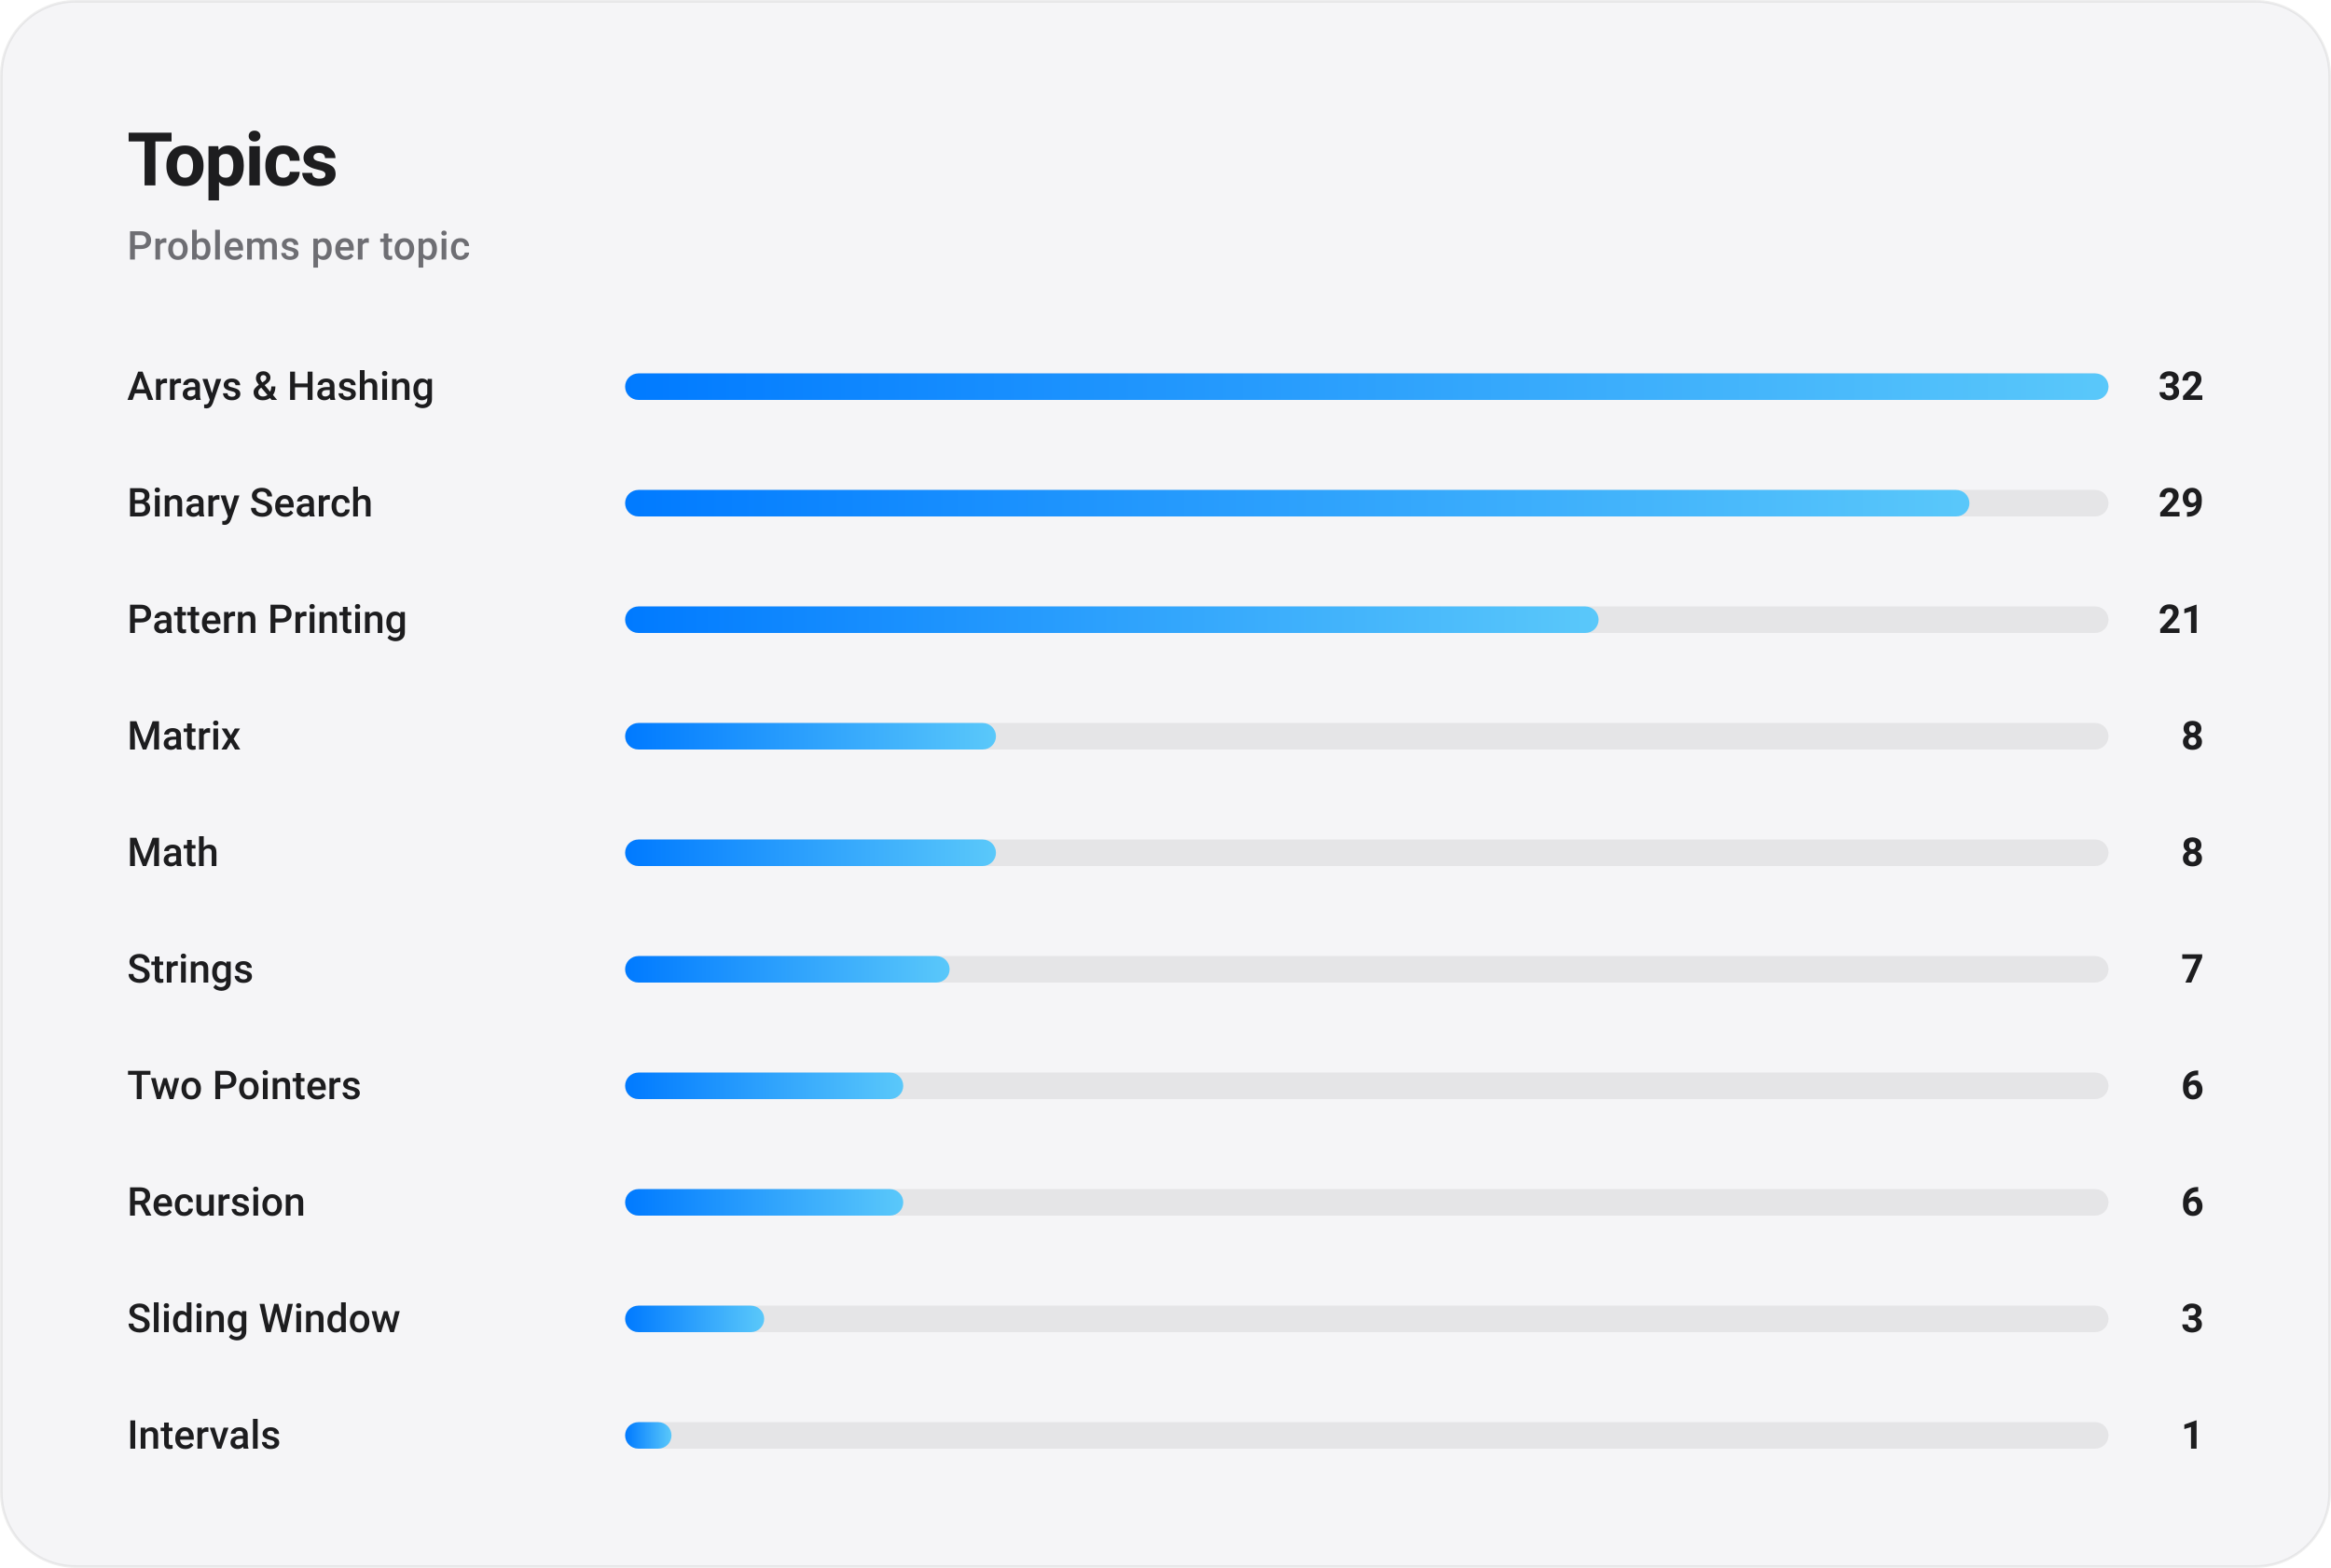
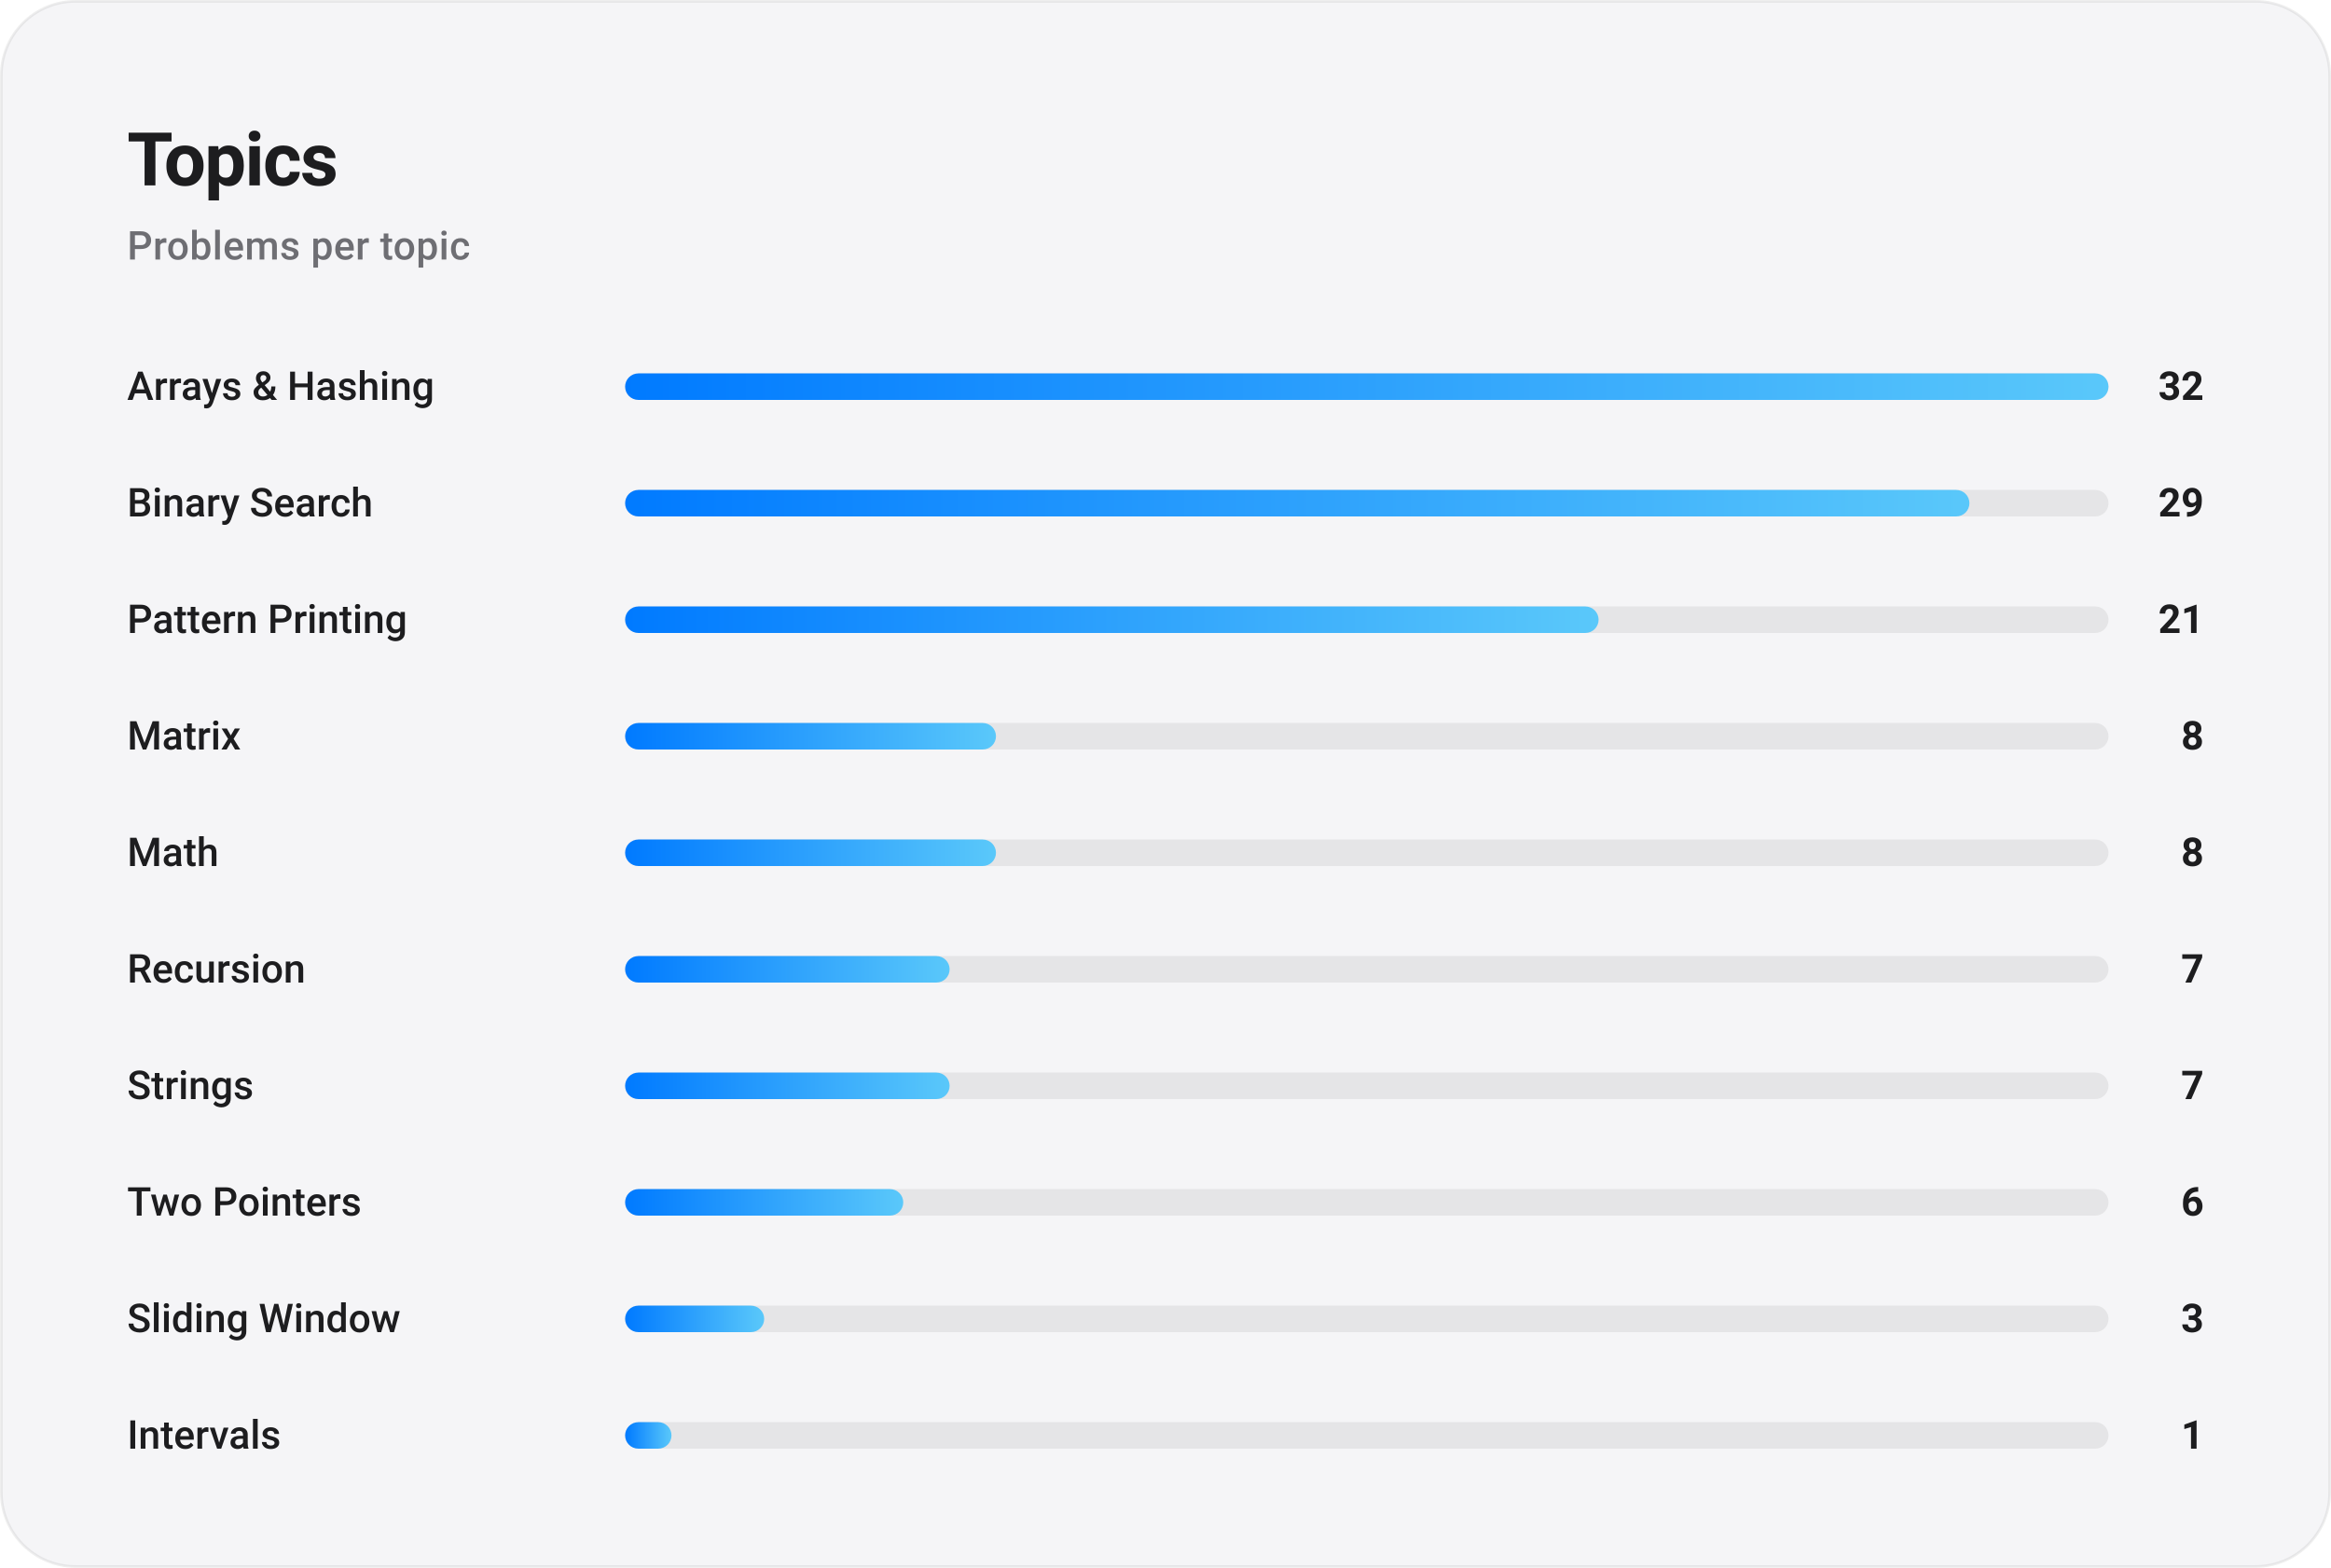
<svg xmlns="http://www.w3.org/2000/svg" width="880" height="592" viewBox="0 0 880 592" role="img" aria-labelledby="t d">
  <defs>
    <style>
text { font-family: -apple-system, BlinkMacSystemFont, "SF Pro Display", "SF Pro Text", "Segoe UI Variable Display", "Segoe UI", system-ui, Roboto, Helvetica, Arial, sans-serif; }
.num { font-variant-numeric: tabular-nums; }
@keyframes grow { from { transform: scaleX(0); } to { transform: scaleX(1); } }
@keyframes rise { from { transform: scaleY(0); } to { transform: scaleY(1); } }
@keyframes pop { from { opacity: 0; transform: scale(.92); } to { opacity: 1; transform: scale(1); } }
@keyframes fade { from { opacity: 0; transform: translateY(6px); } to { opacity: 1; transform: translateY(0); } }
.grow { transform-box: fill-box; transform-origin: 0% 50%; animation: grow .8s cubic-bezier(.22,1,.36,1) both; }
.rise { transform-box: fill-box; transform-origin: 50% 100%; animation: rise .8s cubic-bezier(.22,1,.36,1) both; }
.pop { transform-box: fill-box; transform-origin: 50% 50%; animation: pop .8s cubic-bezier(.22,1,.36,1) both; }
.fade { animation: fade .7s cubic-bezier(.22,1,.36,1) both; }
@media (prefers-reduced-motion: reduce) { .grow, .rise, .pop { transform-box: fill-box; transform-origin: 50% 50%; animation: pop .8s cubic-bezier(.22,1,.36,1) both; }
.fade { animation: none; } }
</style>
    <linearGradient id="acc" x1="0" y1="0" x2="1" y2="0">
      <stop offset="0" stop-color="#007AFF" />
      <stop offset="1" stop-color="#5AC8FA" />
    </linearGradient>
    <linearGradient id="accv" x1="0" y1="1" x2="0" y2="0">
      <stop offset="0" stop-color="#007AFF" />
      <stop offset="1" stop-color="#5AC8FA" />
    </linearGradient>
  </defs>
  <rect x="0.5" y="0.5" width="879" height="591" rx="28" fill="#F5F5F7" stroke="rgba(0,0,0,0.07)" />
  <text x="48" y="70" font-size="28" font-weight="700" fill="#1D1D1F" text-anchor="start" letter-spacing="-0.02em">Topics</text>
  <text x="48" y="98" font-size="15" font-weight="500" fill="#6E6E73" text-anchor="start" letter-spacing="0.01em">Problems per topic</text>
  <text x="48" y="151" font-size="15" font-weight="500" fill="#1D1D1F" text-anchor="start" letter-spacing="0.0em">Arrays &amp; Hashing</text>
  <rect x="236" y="141" width="560" height="10" rx="5" fill="rgba(0,0,0,0.07)" />
  <rect class="grow" style="animation-delay:0ms" x="236" y="141" width="560.0" height="10" rx="5" fill="url(#acc)" />
  <text x="832" y="151" font-size="15" font-weight="650" fill="#1D1D1F" text-anchor="end" letter-spacing="0.0em" class="num">32</text>
  <text x="48" y="195" font-size="15" font-weight="500" fill="#1D1D1F" text-anchor="start" letter-spacing="0.0em">Binary Search</text>
  <rect x="236" y="185" width="560" height="10" rx="5" fill="rgba(0,0,0,0.07)" />
  <rect class="grow" style="animation-delay:60ms" x="236" y="185" width="507.5" height="10" rx="5" fill="url(#acc)" />
  <text x="832" y="195" font-size="15" font-weight="650" fill="#1D1D1F" text-anchor="end" letter-spacing="0.0em" class="num">29</text>
  <text x="48" y="239" font-size="15" font-weight="500" fill="#1D1D1F" text-anchor="start" letter-spacing="0.0em">Pattern Printing</text>
  <rect x="236" y="229" width="560" height="10" rx="5" fill="rgba(0,0,0,0.07)" />
  <rect class="grow" style="animation-delay:120ms" x="236" y="229" width="367.5" height="10" rx="5" fill="url(#acc)" />
  <text x="832" y="239" font-size="15" font-weight="650" fill="#1D1D1F" text-anchor="end" letter-spacing="0.0em" class="num">21</text>
  <text x="48" y="283" font-size="15" font-weight="500" fill="#1D1D1F" text-anchor="start" letter-spacing="0.0em">Matrix</text>
  <rect x="236" y="273" width="560" height="10" rx="5" fill="rgba(0,0,0,0.07)" />
  <rect class="grow" style="animation-delay:180ms" x="236" y="273" width="140.0" height="10" rx="5" fill="url(#acc)" />
  <text x="832" y="283" font-size="15" font-weight="650" fill="#1D1D1F" text-anchor="end" letter-spacing="0.0em" class="num">8</text>
  <text x="48" y="327" font-size="15" font-weight="500" fill="#1D1D1F" text-anchor="start" letter-spacing="0.0em">Math</text>
  <rect x="236" y="317" width="560" height="10" rx="5" fill="rgba(0,0,0,0.07)" />
  <rect class="grow" style="animation-delay:240ms" x="236" y="317" width="140.0" height="10" rx="5" fill="url(#acc)" />
  <text x="832" y="327" font-size="15" font-weight="650" fill="#1D1D1F" text-anchor="end" letter-spacing="0.0em" class="num">8</text>
-   <text x="48" y="371" font-size="15" font-weight="500" fill="#1D1D1F" text-anchor="start" letter-spacing="0.0em">Strings</text>
+   <text x="48" y="371" font-size="15" font-weight="500" fill="#1D1D1F" text-anchor="start" letter-spacing="0.0em">Recursion</text>
  <rect x="236" y="361" width="560" height="10" rx="5" fill="rgba(0,0,0,0.07)" />
  <rect class="grow" style="animation-delay:300ms" x="236" y="361" width="122.5" height="10" rx="5" fill="url(#acc)" />
  <text x="832" y="371" font-size="15" font-weight="650" fill="#1D1D1F" text-anchor="end" letter-spacing="0.0em" class="num">7</text>
-   <text x="48" y="415" font-size="15" font-weight="500" fill="#1D1D1F" text-anchor="start" letter-spacing="0.0em">Two Pointers</text>
+   <text x="48" y="415" font-size="15" font-weight="500" fill="#1D1D1F" text-anchor="start" letter-spacing="0.0em">Strings</text>
  <rect x="236" y="405" width="560" height="10" rx="5" fill="rgba(0,0,0,0.07)" />
-   <rect class="grow" style="animation-delay:360ms" x="236" y="405" width="105.0" height="10" rx="5" fill="url(#acc)" />
-   <text x="832" y="415" font-size="15" font-weight="650" fill="#1D1D1F" text-anchor="end" letter-spacing="0.0em" class="num">6</text>
-   <text x="48" y="459" font-size="15" font-weight="500" fill="#1D1D1F" text-anchor="start" letter-spacing="0.0em">Recursion</text>
+   <rect class="grow" style="animation-delay:360ms" x="236" y="405" width="122.5" height="10" rx="5" fill="url(#acc)" />
+   <text x="832" y="415" font-size="15" font-weight="650" fill="#1D1D1F" text-anchor="end" letter-spacing="0.0em" class="num">7</text>
+   <text x="48" y="459" font-size="15" font-weight="500" fill="#1D1D1F" text-anchor="start" letter-spacing="0.0em">Two Pointers</text>
  <rect x="236" y="449" width="560" height="10" rx="5" fill="rgba(0,0,0,0.07)" />
  <rect class="grow" style="animation-delay:420ms" x="236" y="449" width="105.0" height="10" rx="5" fill="url(#acc)" />
  <text x="832" y="459" font-size="15" font-weight="650" fill="#1D1D1F" text-anchor="end" letter-spacing="0.0em" class="num">6</text>
  <text x="48" y="503" font-size="15" font-weight="500" fill="#1D1D1F" text-anchor="start" letter-spacing="0.0em">Sliding Window</text>
  <rect x="236" y="493" width="560" height="10" rx="5" fill="rgba(0,0,0,0.07)" />
  <rect class="grow" style="animation-delay:480ms" x="236" y="493" width="52.5" height="10" rx="5" fill="url(#acc)" />
  <text x="832" y="503" font-size="15" font-weight="650" fill="#1D1D1F" text-anchor="end" letter-spacing="0.0em" class="num">3</text>
  <text x="48" y="547" font-size="15" font-weight="500" fill="#1D1D1F" text-anchor="start" letter-spacing="0.0em">Intervals</text>
  <rect x="236" y="537" width="560" height="10" rx="5" fill="rgba(0,0,0,0.07)" />
  <rect class="grow" style="animation-delay:540ms" x="236" y="537" width="17.5" height="10" rx="5" fill="url(#acc)" />
  <text x="832" y="547" font-size="15" font-weight="650" fill="#1D1D1F" text-anchor="end" letter-spacing="0.0em" class="num">1</text>
</svg>
